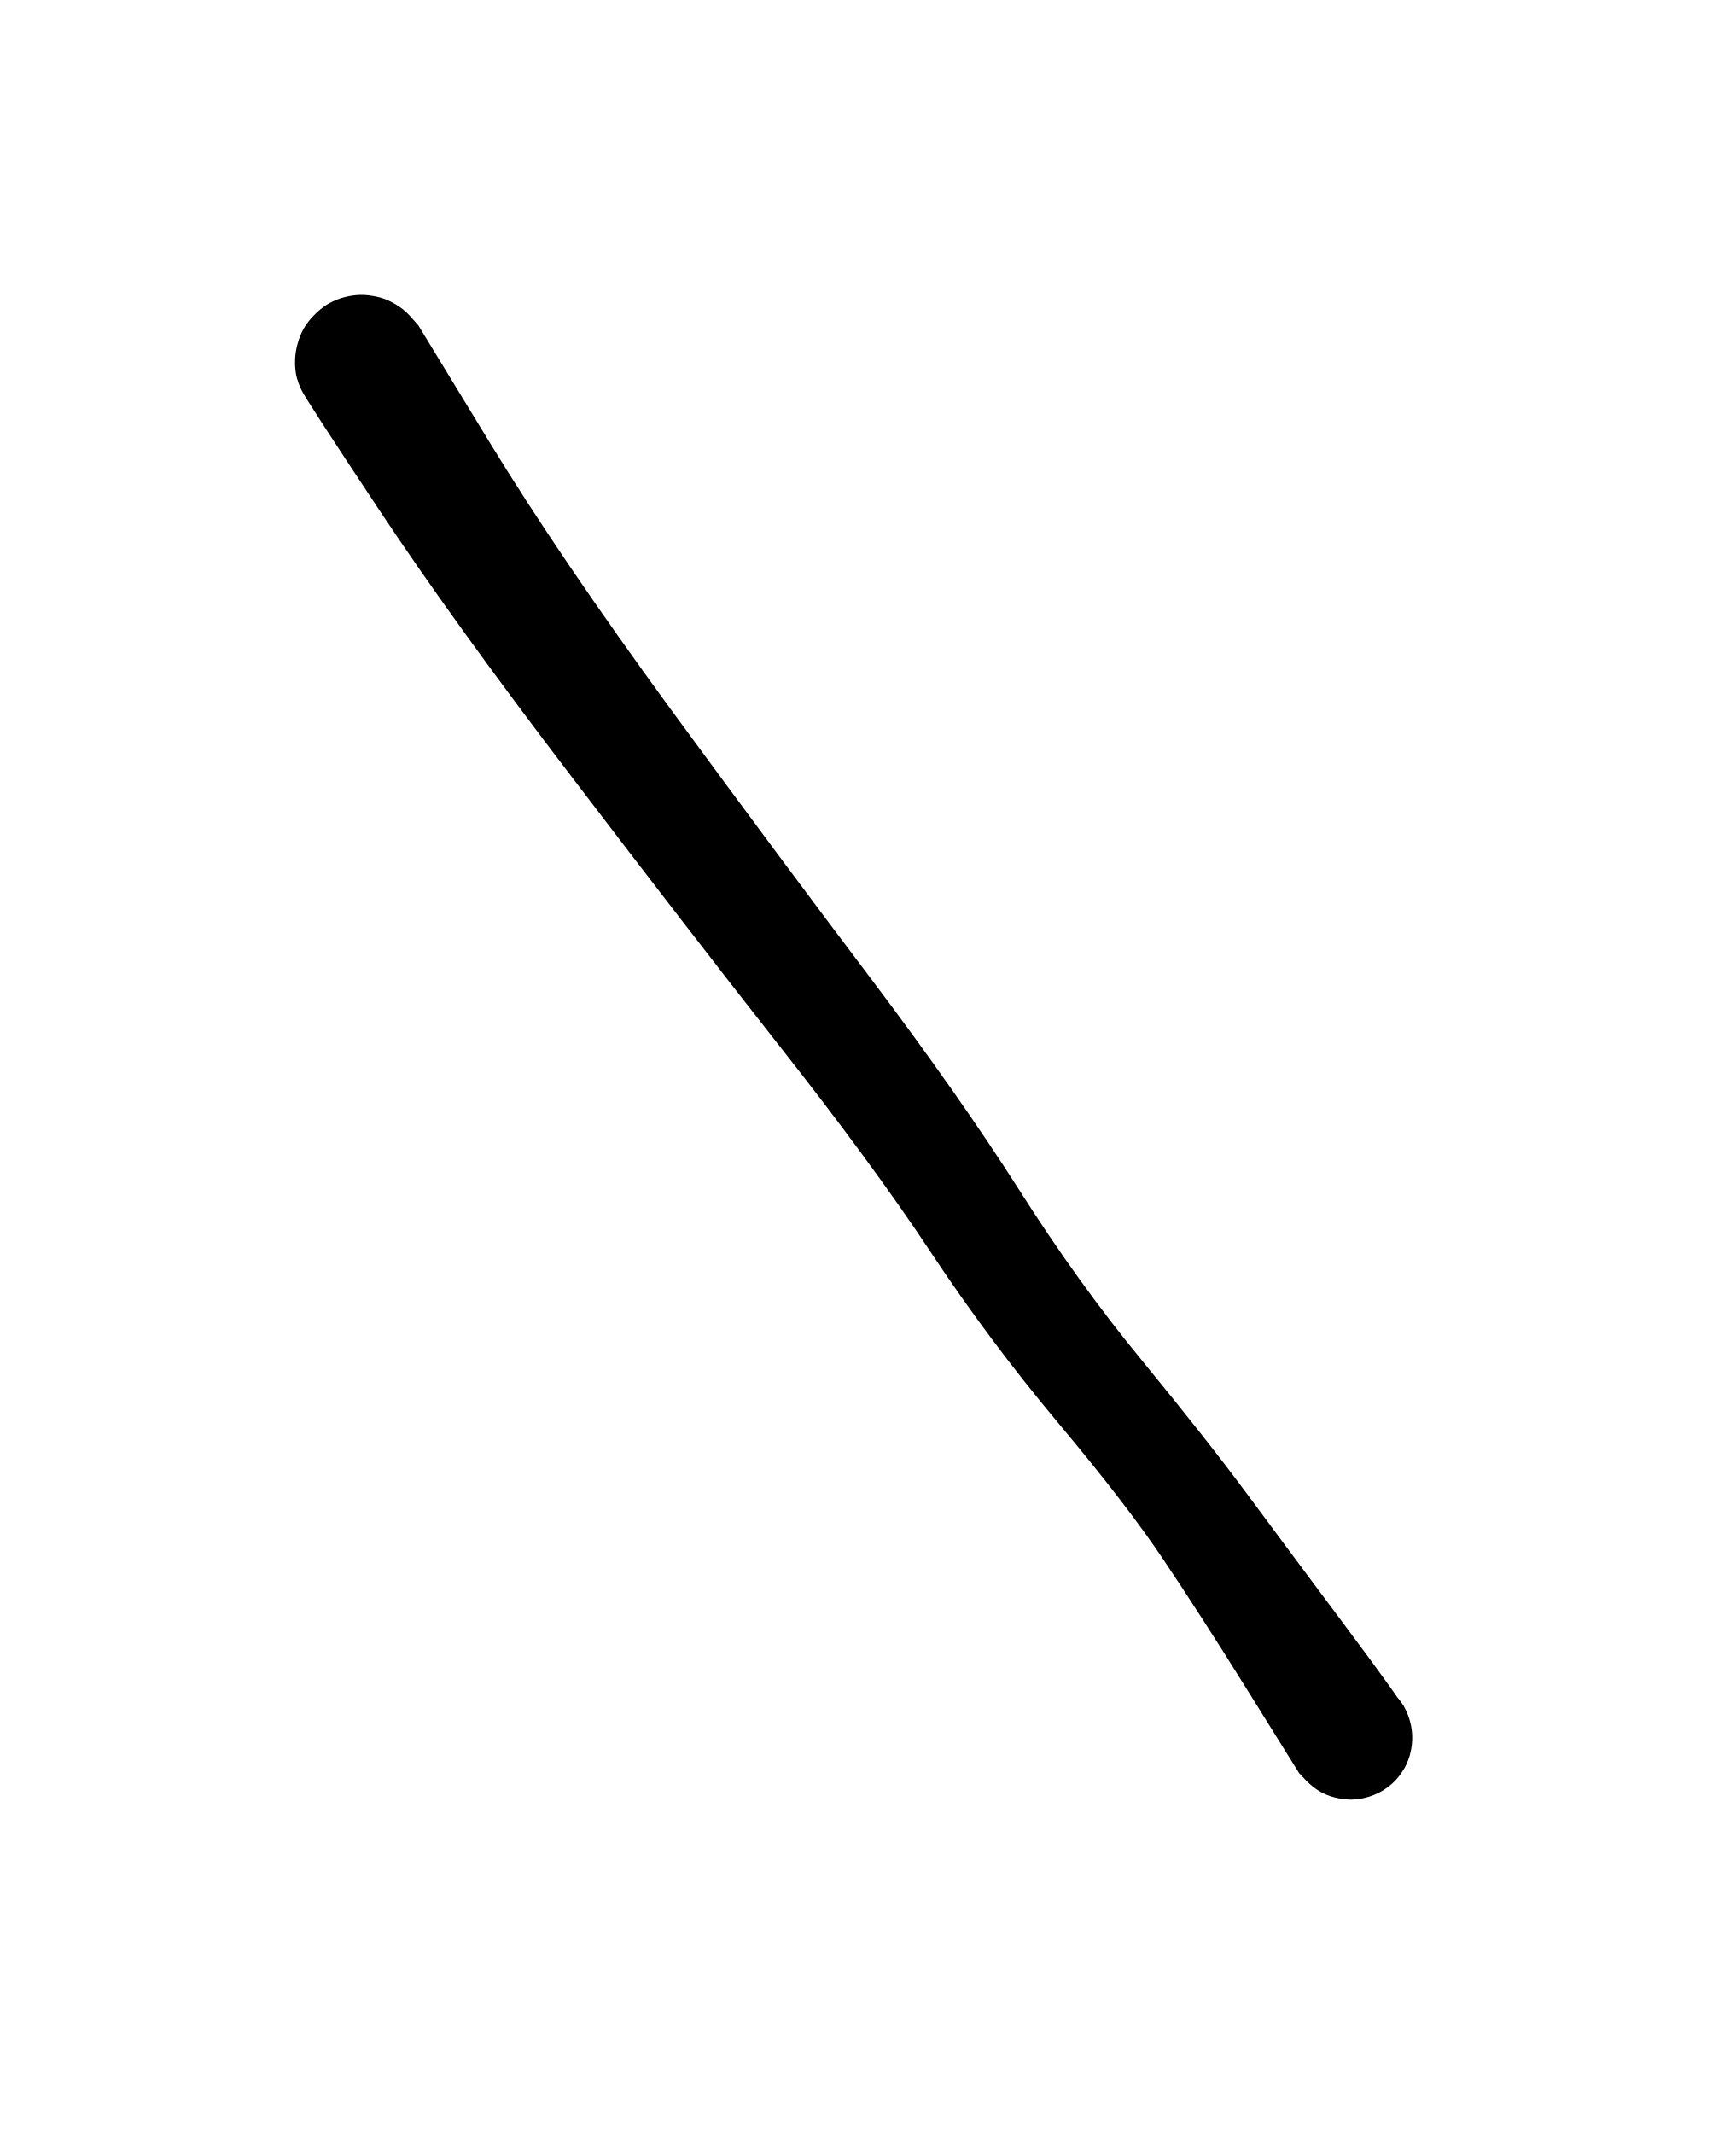
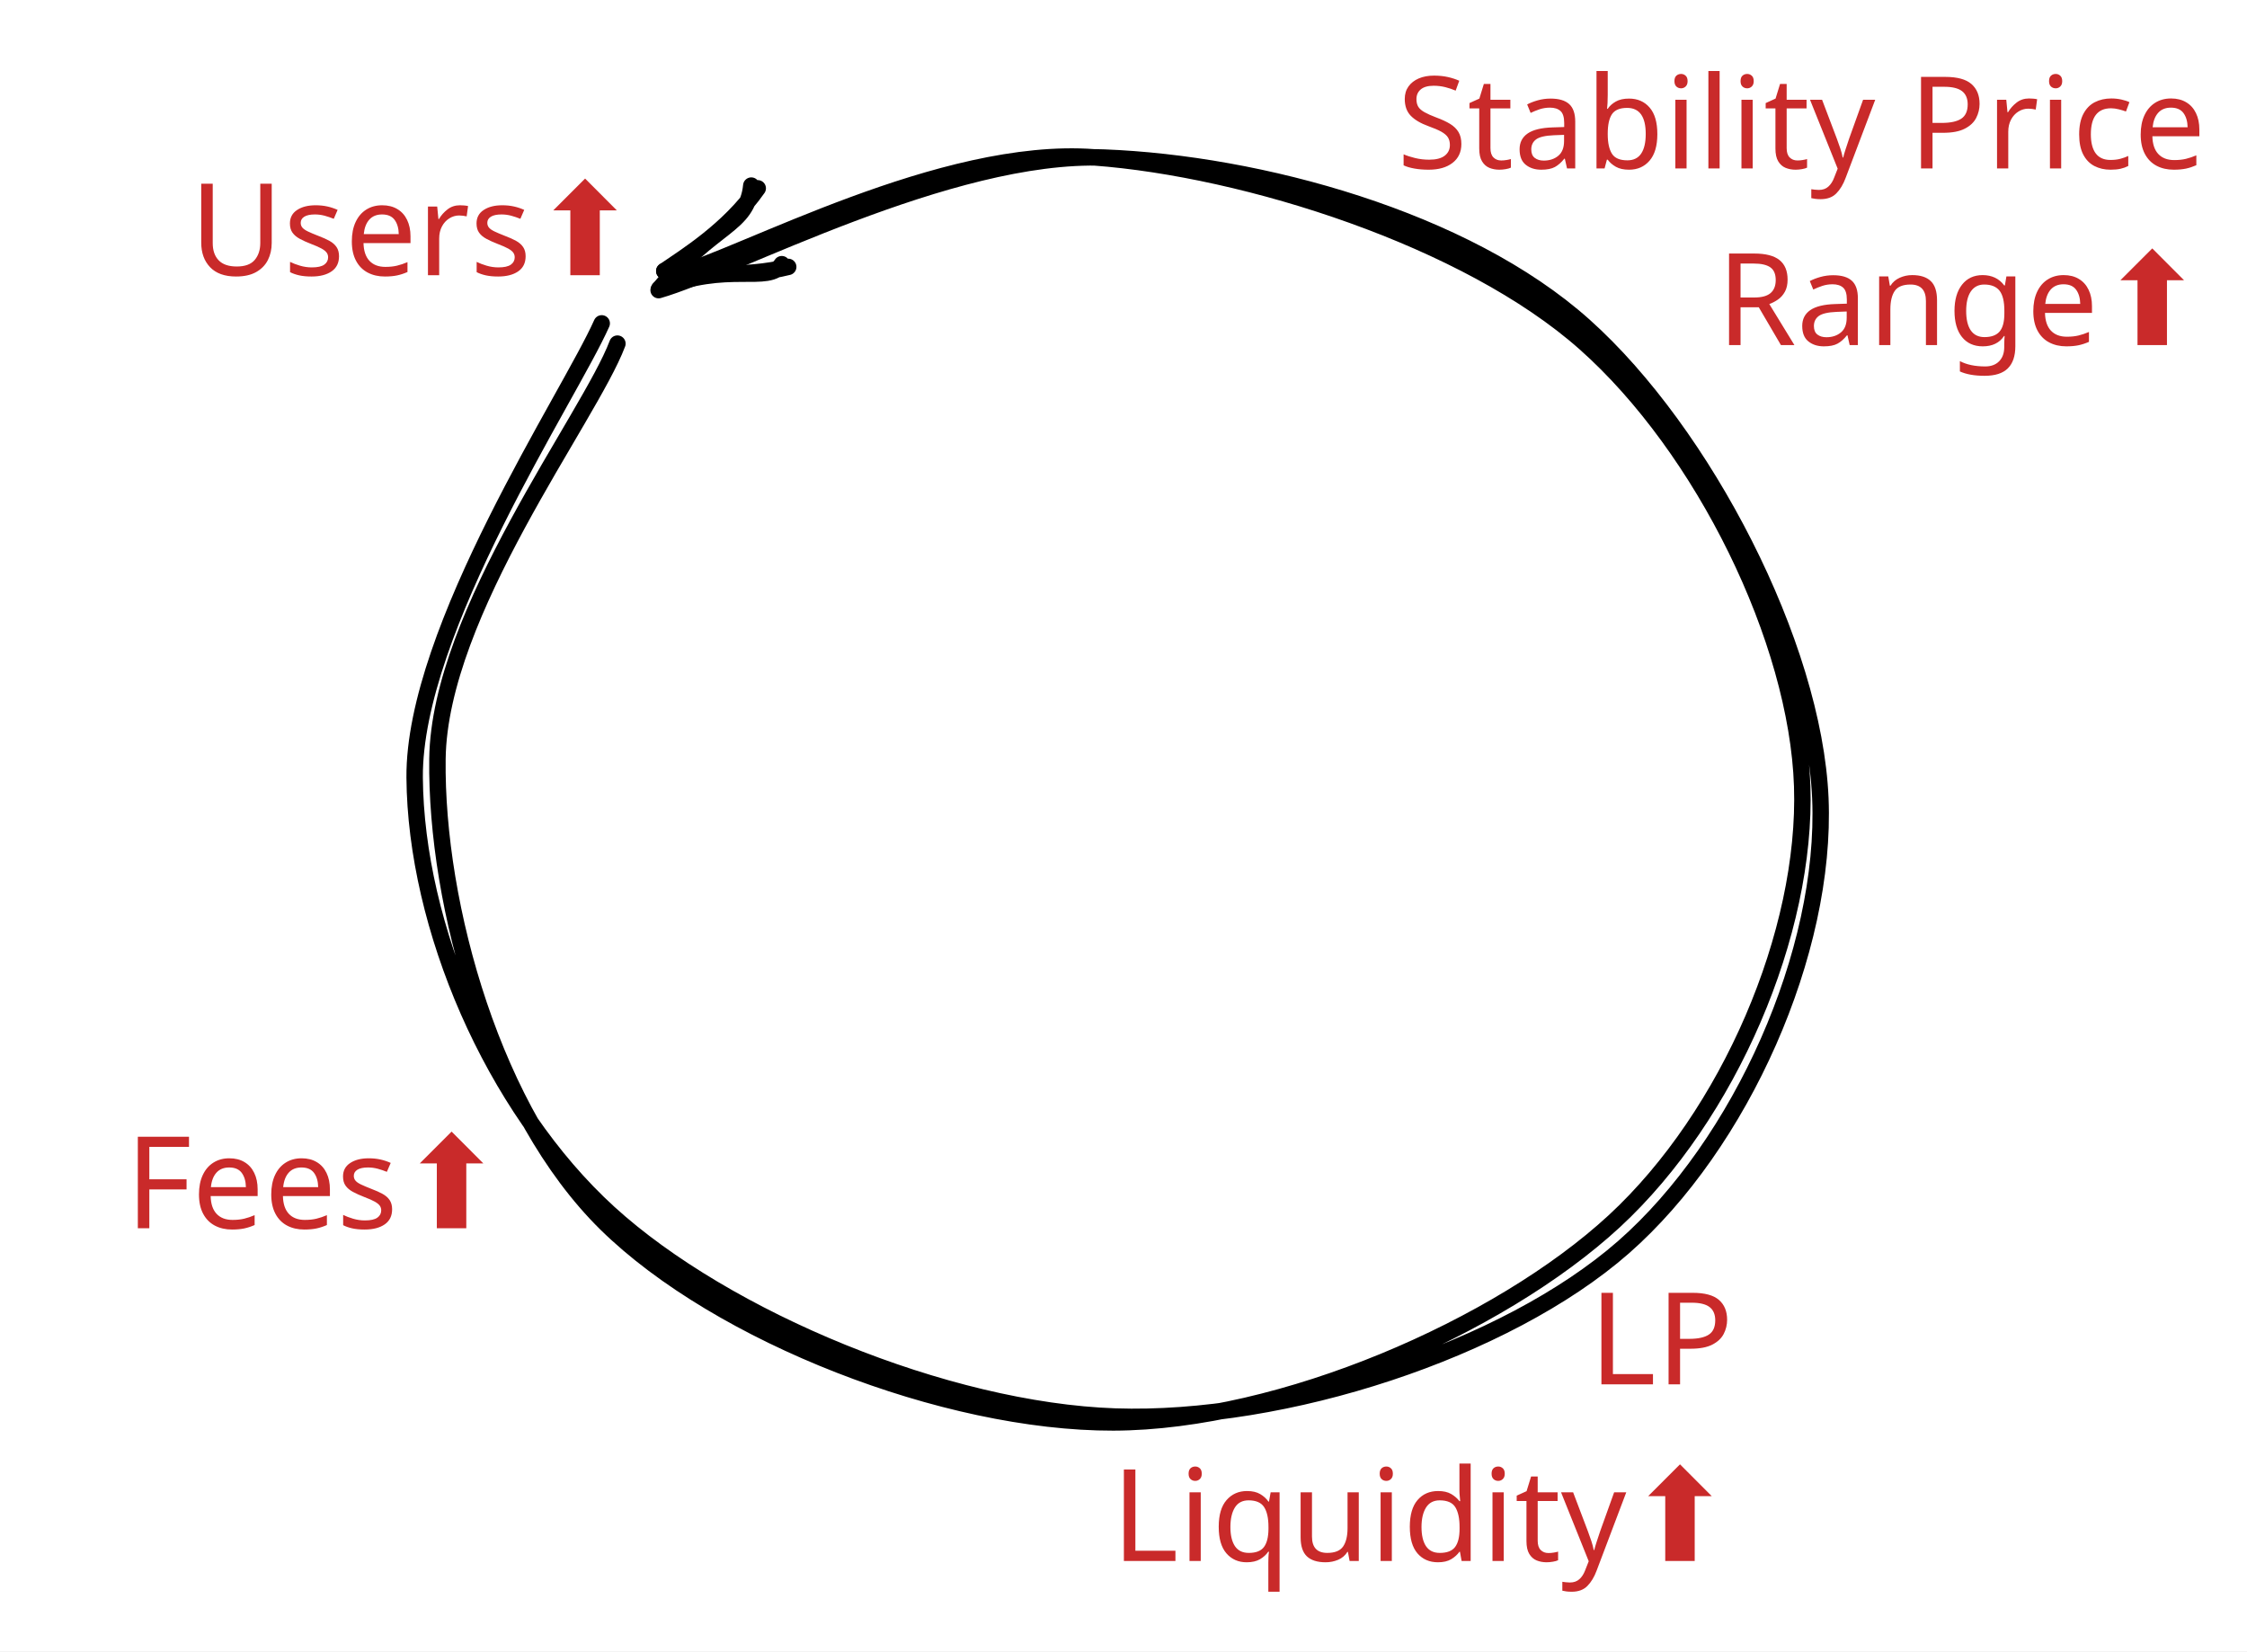
- <svg xmlns="http://www.w3.org/2000/svg" version="1.1" viewBox="0 0 48 59" width="48" height="59">
+ <svg xmlns="http://www.w3.org/2000/svg" version="1.1" viewBox="0 0 547 402" width="547" height="402">
  
-   eyJ2ZXJzaW9uIjoiMSIsImVuY29kaW5nIjoiYnN0cmluZyIsImNvbXByZXNzZWQiOnRydWUsImVuY29kZWQiOiJ4nJ1UTYvbMFx1MDAxML3nV1x1MDAxOO91yfojduxcdTAwMWM3W0oplEBcdTAwMGUplGXR2ootXCJLqiRvNlxy+e9cdTAwMWTJwbLdg6E6XHUwMDE4z5s3eqPRaK5cdTAwMGLP8/VFYH/j+fizQJSUXHUwMDEynf1Hg39gqVxiZ+CKrK14K1x1MDAwYsustVx1MDAxNmrz9ISEWFZEv3N+Wlx1MDAxNrzpwjDFXHJmWlx1MDAwMfFcdTAwMTfYnne134HQUWLcy1iPk1xuoyn4gzOrmiV5XHUwMDEwJ1m86lx0RL2AmMYleI+IKuw8XHUwMDA28lnzXHUwMDE1XHUwMDFm0u9cdTAwMDf6tv294+efdLsudk70SCjd61x1MDAwYu2OhIq6ldh5lZb8hFx1MDAwZqTUtUlrgvdxikPJXFyU5G1VM6zUKIZcdTAwMGJUXHUwMDEwfTFYXHUwMDEw9Child3DIZ9grYO4t01ElCfLdTKR33LKpZF/XGLsclx0vKPiVEFcdTAwMTas7DlaXCKmXHUwMDA0knApjne+XHUwMDFmLMp6qMakqjVgce7ksK1umIV5moTh2lx1MDAxNd+IiG+lvebXaXVqJMW9XG6+TWaQoDG/XGZ6xFx1MDAwNbeiRN1thmmS5qs4X1x1MDAwNUHmzk5cdDuBk7WU9pjgZNhrZrk/z9XWXHUwMDFh/f/r4zw7nGPHQ3Yyx16P9p7dPEyG/Gien4/46Vx1MDAxYz9cbof8eLY00SifeDXLT0f8+XyyXHUwMDExP/9//mJcdTAwMTLnU6T0ljdcctHQXFw70y/TJlKkaSm03k5Cz5opsPG0bN04XHUwMDExd7zrV4veXHUwMDE2d1x0XHUwMDFmhuBeQzD4uklcdTAwMDdPg5R78lx1MDAwN49k/Fx1MDAwZoLPz/++zoejXT6QbnY/XHUwMDE4S1boelvc/lx1MDAwMomdOlx1MDAxNCJ9
+   eyJ2ZXJzaW9uIjoiMSIsImVuY29kaW5nIjoiYnN0cmluZyIsImNvbXByZXNzZWQiOnRydWUsImVuY29kZWQiOiJ4nM1WzXLbNlx1MDAxML77KTTKNVZcdTAwMDBcdTAwMTBcdTAwMDSI3Jy4rt3aqWM77cRNplx1MDAwM4lcdTAwMTCJiFwiXHUwMDE4XHUwMDEy8u/42qfpU/VJXG5AMkFKluWotsc4SFx1MDAwNFx1MDAxNov9wX7f4nqj0+nqy0J033a64mLAM1x1MDAxOZf8vPvarp+JspIqN1wi5OaVmpRcdTAwMDO3M9W6qN6+ecOLopdI3Vdq1Fx1MDAxYqjxVE1kYixyXZmNf5p5p3Ptflx1MDAxYoZ4WaqpXHK37O1AXHUwMDEwXHUwMDA288tcdTAwMWZU7oyGjFx1MDAxMoYxiOpccrLaNra0iI10yLNKeIld6u5Uu5VcdTAwMWHvfSbiIFY/5+T041x1MDAwMVx1MDAxZnqzQ5llx/oym0bEXHUwMDA36aRcdTAwMTReWulSjcRcdTAwMWYy1qmR47n1Wq9SJmNeq1STJM1FVd0mza2qglx1MDAwZqS+dFx1MDAwMYJ6leeJO8OvXFyYXHUwMDE5jVg9t1x1MDAxYVxikjnb71WmSmv7XHUwMDE1cMNb7/PBKDEu5HG9R5c8r1xuXppcdTAwMGLx+85nUVx1MDAwNYG3lVxumaTaLkLvUCVcXHIpYyEjmPqIrJViL3Z3/HU+Nykvi1lcdTAwMGW6zpuGh3b6U6NAvPKkiPn0LiEhXHUwMDAwhFx1MDAxODNCXHUwMDAzbzKT+chcYvNJljVcZvJSv5N5LPPEyG5cdTAwMGLNXHUwMDE34Z4rhPhjedD/dnJcYvpysvVrpv/6fLRcdTAwMGZrp2wpqMHEurNcdHpcZuFcYlx1MDAxMoZYQCNcdTAwMThcdTAwMDHU2JXwwnrXY82BXHUwMDAzNNtxU7sl8tg71XI445V+r8ZjqU2oh0rm+s6QtixAUsHjeak5uSmbR1JhT/TAs8N/dXyluUn9/fX1nbs3MemFTVxyXGJoL1xcqVx1MDAxNTRVXHUwMDEwXFypXHUwMDAwXHUwMDExbptBhKzSQVx1MDAxOLc00MpgXHUwMDEwQ3PBQNxDK51DXHUwMDFlIXaA1fFD1MryJsYrNVqxbMJGLFx1MDAxYs3/WX0tsKlcdTAwMTZcdTAwMTf6LjJcclx1MDAwM7qMS2FcdTAwMDBcIlx1MDAwMCBCntdWkWmVotOrYFx1MDAxYiZbW8lolKmz41x1MDAxZMmfj0w9J/1cYplGXGb3gDdnlUxcdTAwMDeZXHUwMDAz8FJ6XHUwMDFkMMRcdTAwMTFfn14h8b2qpteoQedTdkUgXG5cdTAwMTlcZkO2XHUwMDA2vVZ2sia9UsjY/fQ6VLk+llfCdYVcdTAwMWVspVxytXbt8LHM3J3Uy64sjYv7h1/yffl9XCJjc2v//vN3M5+VMGbt8Vx1MDAxNLf0tjKZ5K59uKw1y1hL80ip5Vo1olx1MDAxZlx1MDAxOEe4Oa/cW+BNZVx1MDAwZZI5z06WObVcdTAwMTbCcEiWIYxGXHUwMDE0IEQpeTDA7m9SL1x1MDAxNGCEhJ5WXHUwMDFkvkzR90BzLH++/G98XHUwMDA1YFx1MDAxMV94XHUwMDAxXzBiKERcdTAwMTg8PrpqovZcdTAwMGaPXHUwMDA3Pj5b5TVt4rXk5pb178EuoVxihE+P3U+VqeplmFxynlx1MDAxObO1M+thlaBlWIWQQJPQ4Fx1MDAwN8D6+9k5YIff96udMD1Jdo/Sze0xfelgZVx1MDAwNLShisMnwyaCdFx1MDAxMZuLvc+8QzCGKIpcdTAwMWVcdTAwMWac98HHUkL09PA51rwvM3M9ncNSXHUwMDBlxJf8yFxcjHgpPXC5d+tcdTAwMDGs4f9cdTAwMWPAsEk6hUHwcHx9w5Rcco9Ok98wXHLp7qcrdfRLf/LS8UXCNr5wQ+PRe1x1MDAxZlxmXHUwMDE28bXY+4IoIFx1MDAwMW1cdTAwMDL/eZ6WXHUwMDAxaeD/yfC1I8SL6U63vkyxszFr311eXHUwMDE0XHUwMDA2Z9p6NEWSuVx1MDAwMFx1MDAxOc9cIvdcdTAwMDd2z6Q4f7dYXHUwMDAzr4Zu2FNcdTAwMWRcdTAwMWVt5Vx1MDAwYpv+65uNm/9cdTAwMDBcXFx1MDAwMORTIn0=
  <defs>
    <style>
      @font-face {
        font-family: "Virgil";
        src: url("https://excalidraw.com/Virgil.woff2");
      }
      @font-face {
        font-family: "Cascadia";
        src: url("https://excalidraw.com/Cascadia.woff2");
      }
    </style>
  </defs>
-   <rect x="0" y="0" width="48" height="59" fill="#ffffff" />
-   <g transform="translate(10 10) rotate(0 14 19.5)" stroke="none">
-     <path fill="#000000" d="M 1.57,-1.00 Q 1.57,-1.00 3.52,2.20 5.47,5.40 8.54,9.60 11.62,13.80 14.07,17.04 16.52,20.29 18.17,22.88 19.81,25.47 21.59,27.63 23.37,29.80 24.51,31.34 25.65,32.88 27.21,34.97 28.78,37.07 28.89,37.33 29.01,37.58 29.04,37.86 29.07,38.14 29.01,38.41 28.96,38.68 28.81,38.92 28.67,39.16 28.46,39.34 28.24,39.53 27.98,39.63 27.73,39.73 27.45,39.75 27.17,39.77 26.90,39.69 26.63,39.62 26.40,39.46 26.16,39.31 25.99,39.08 25.82,38.86 25.73,38.60 25.64,38.33 25.64,38.05 25.64,37.77 25.73,37.51 25.82,37.24 25.99,37.02 26.15,36.80 26.39,36.64 26.62,36.48 26.89,36.41 27.16,36.33 27.43,36.34 27.71,36.36 27.97,36.46 28.23,36.56 28.45,36.74 28.66,36.92 28.81,37.16 28.95,37.40 29.01,37.68 29.07,37.95 29.04,38.23 29.01,38.50 28.90,38.76 28.78,39.01 28.59,39.22 28.40,39.42 28.15,39.55 27.90,39.68 27.63,39.73 27.35,39.78 27.08,39.73 26.80,39.69 26.55,39.56 26.31,39.43 26.11,39.22 25.92,39.02 25.92,39.02 25.92,39.02 24.55,36.82 23.18,34.62 22.17,33.12 21.17,31.62 19.26,29.34 17.35,27.06 15.73,24.61 14.10,22.15 11.57,18.94 9.04,15.72 5.81,11.48 2.57,7.24 0.50,4.12 -1.57,1.00 -1.66,0.79 -1.76,0.59 -1.81,0.37 -1.85,0.15 -1.84,-0.06 -1.83,-0.29 -1.77,-0.50 -1.71,-0.72 -1.60,-0.92 -1.49,-1.11 -1.33,-1.27 -1.18,-1.43 -0.99,-1.56 -0.80,-1.68 -0.59,-1.75 -0.37,-1.82 -0.15,-1.84 0.06,-1.86 0.29,-1.82 0.51,-1.79 0.72,-1.70 0.92,-1.61 1.10,-1.48 1.28,-1.34 1.42,-1.17 1.57,-1.00 1.57,-1.00 L 1.57,-1.00 Z" />
+   <rect x="0" y="0" width="547" height="402" fill="#ffffff" />
+   <g stroke-linecap="round">
+     <g transform="translate(149 81) rotate(0 123 111)">
+       <path d="M-2.52 -2.28 C-10.33 15.36, -48.35 72.22, -48.06 108.31 C-47.78 144.4, -29.22 188.32, -0.79 214.25 C27.64 240.17, 81.34 262.44, 122.51 263.84 C163.68 265.23, 217.61 247.69, 246.22 222.61 C274.82 197.52, 295.73 150.72, 294.14 113.33 C292.54 75.95, 265.69 24.29, 236.63 -1.71 C207.58 -27.7, 157.36 -41.19, 119.81 -42.64 C82.26 -44.08, 29.4 -15.53, 11.33 -10.37 M1.3 2.65 C-5.46 20.63, -42.06 68.02, -42.51 103.74 C-42.96 139.46, -28.82 190.02, -1.4 216.95 C26.02 243.87, 81.12 265.37, 122.02 265.27 C162.91 265.16, 216 242.12, 243.95 216.31 C271.9 190.49, 290.9 146.01, 289.72 110.38 C288.54 74.76, 265.6 28.07, 236.87 2.56 C208.13 -22.96, 154.34 -39.97, 117.29 -42.7 C80.24 -45.43, 32.16 -18.68, 14.57 -13.83" stroke="#000000" stroke-width="4" fill="none" />
+     </g>
+     <g transform="translate(149 81) rotate(0 123 111)">
+       <path d="M33.89 -35.82 C32.88 -25.79, 24.87 -26.73, 11.48 -10.67 M35.46 -35.16 C28.37 -25, 17.72 -18.47, 12.71 -15.02" stroke="#000000" stroke-width="4" fill="none" />
+     </g>
+     <g transform="translate(149 81) rotate(0 123 111)">
+       <path d="M41.31 -16.69 C38.07 -11.68, 28.16 -17.52, 11.48 -10.67 M42.88 -16.03 C32.65 -13.43, 19.08 -14.42, 12.71 -15.02" stroke="#000000" stroke-width="4" fill="none" />
+     </g>
+   </g>
+   <g transform="translate(254.04 306) rotate(0 84 43)">
+     <text x="168" y="31" font-family="Virgil, Segoe UI Emoji" font-size="31.2px" fill="#c92a2a" text-anchor="end" style="white-space: pre;" direction="ltr">LP</text>
+     <text x="168" y="74" font-family="Virgil, Segoe UI Emoji" font-size="31.2px" fill="#c92a2a" text-anchor="end" style="white-space: pre;" direction="ltr">Liquidity⬆</text>
+   </g>
+   <g transform="translate(25.5 33) rotate(0 65 23)">
+     <text x="130" y="34" font-family="Virgil, Segoe UI Emoji" font-size="31.2px" fill="#c92a2a" text-anchor="end" style="white-space: pre;" direction="ltr">Users⬆</text>
+   </g>
+   <g transform="translate(320 10) rotate(0 108.5 43)">
+     <text x="217" y="31" font-family="Virgil, Segoe UI Emoji" font-size="31.2px" fill="#c92a2a" text-anchor="end" style="white-space: pre;" direction="ltr">Stability Price</text>
+     <text x="217" y="74" font-family="Virgil, Segoe UI Emoji" font-size="31.2px" fill="#c92a2a" text-anchor="end" style="white-space: pre;" direction="ltr">Range⬆</text>
+   </g>
+   <g transform="translate(10 265) rotate(0 56.5 23)">
+     <text x="113" y="34" font-family="Virgil, Segoe UI Emoji" font-size="31.2px" fill="#c92a2a" text-anchor="end" style="white-space: pre;" direction="ltr">Fees⬆</text>
  </g>
</svg>
